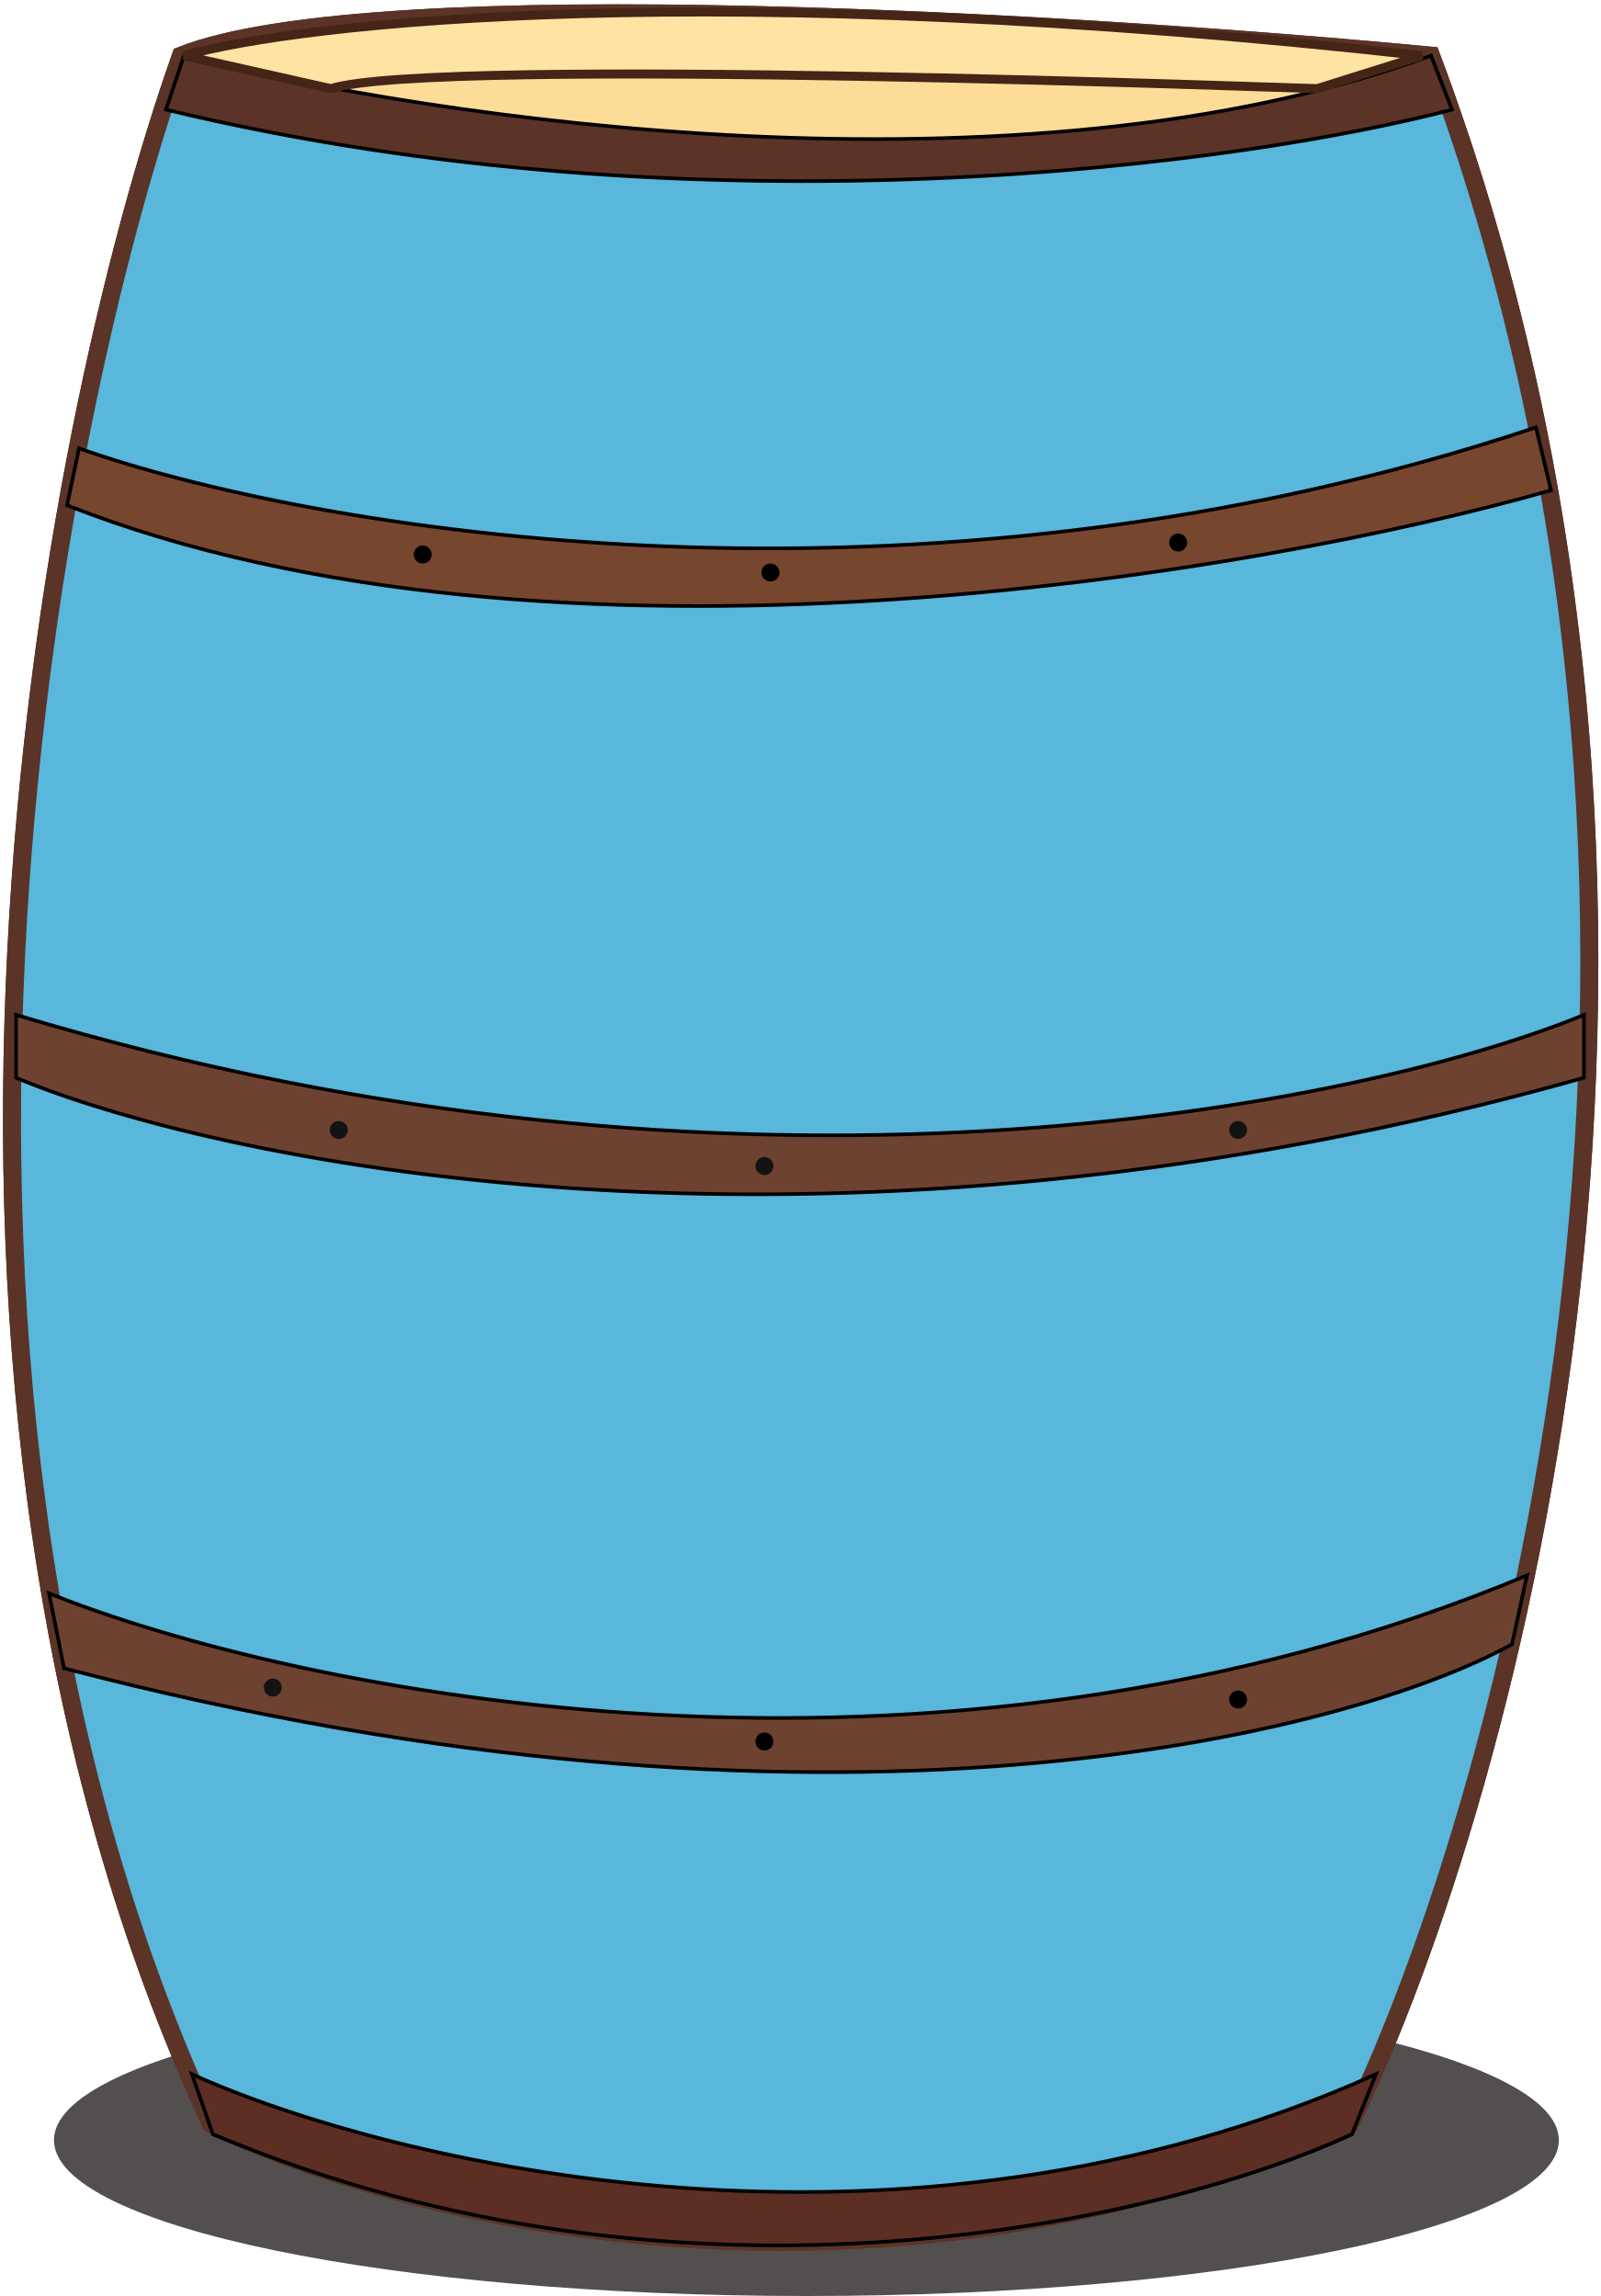
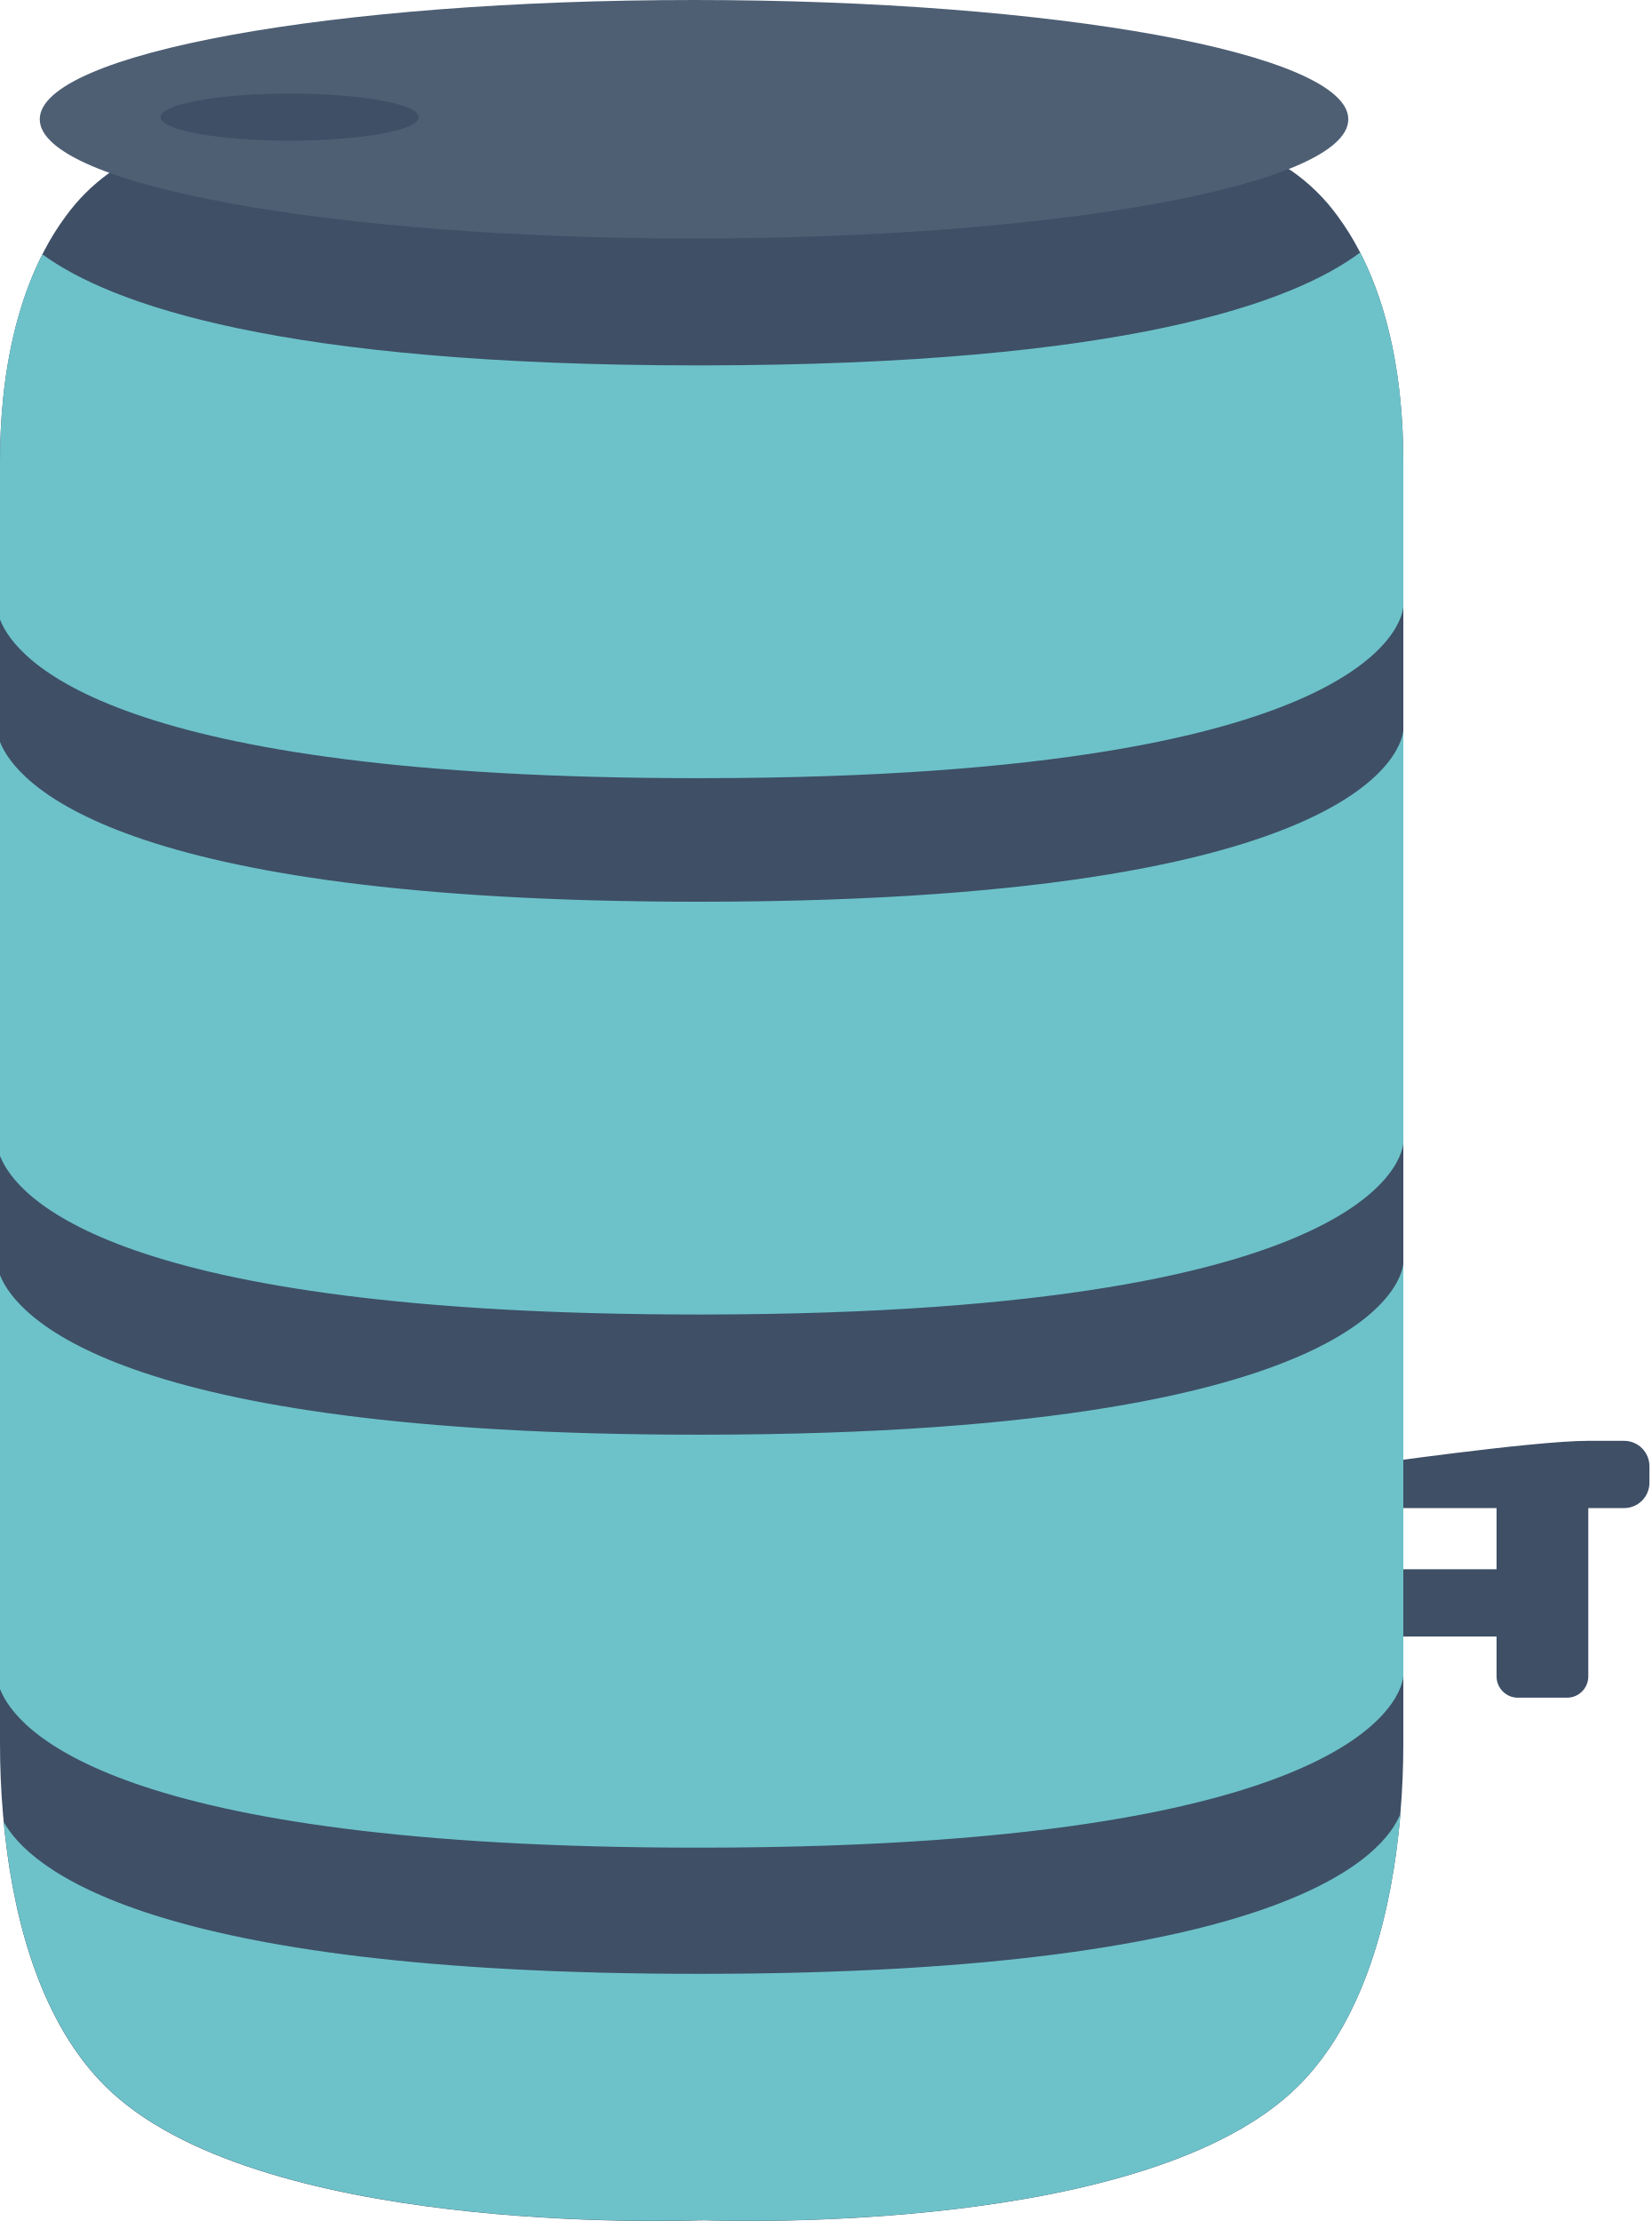
- <svg xmlns="http://www.w3.org/2000/svg" width="267" height="383" viewBox="0 0 267 383" fill="none">
-   <ellipse cx="134.5" cy="357" rx="125.5" ry="26" fill="#544F4F" />
-   <circle cx="70.5" cy="361.5" r="1.5" fill="black" />
-   <path d="M35.182 354.288C-22.418 229.888 7.849 72.455 30.182 9.288C62.582 -3.512 182.682 3.955 238.682 9.288C292.282 152.088 252.015 298.788 225.182 354.288C144.382 389.888 64.849 369.122 35.182 354.288Z" fill="#58B7DA" stroke="#5B3327" stroke-width="3" />
-   <path d="M48.682 15.788C65.515 8.955 124.882 -0.612 227.682 15.788C200.348 24.288 126.282 36.188 48.682 15.788Z" fill="#FDDC98" stroke="black" stroke-width="0.6" />
-   <path d="M256.182 71.288C152.182 106.088 50.848 88.122 13.182 74.788L11.182 84.288C91.582 115.888 209.682 95.788 258.682 81.788L256.182 71.288Z" fill="#77462F" stroke="black" stroke-width="0.6" />
-   <path d="M2.682 179.788V169.288C123.482 205.688 227.348 184.455 264.182 169.288V179.788C139.382 214.988 37.848 194.455 2.682 179.788Z" fill="#6D4231" stroke="black" stroke-width="0.6" />
-   <path d="M252.182 274.288L254.682 262.788C155.082 304.388 48.848 282.122 8.182 265.788L10.682 278.288C137.882 311.488 224.682 289.455 252.182 274.288Z" fill="#6D4231" stroke="black" stroke-width="0.6" />
-   <path d="M229.5 346C150.3 381.6 64.833 360.833 32 346L35.5 356C115.1 389.6 195.333 370 225.5 356L229.5 346Z" fill="#5D2E23" stroke="black" stroke-width="0.6" />
-   <path d="M27.682 18.288C117.282 39.888 208.015 27.288 242.182 18.288L238.682 9.288C170.282 34.488 71.515 19.788 30.682 9.288L27.682 18.288Z" fill="#5B3327" stroke="black" stroke-width="0.6" />
-   <path d="M55.182 14.788C72.682 9.288 217.682 14.788 219.682 14.788L237.182 9.288C118.782 -3.912 50.182 3.788 30.682 9.288L55.182 14.788Z" fill="#FFE3A2" stroke="#442516" stroke-width="1.5" />
-   <circle cx="127.5" cy="194.5" r="1.5" fill="#131313" />
-   <circle cx="127.5" cy="290.5" r="1.5" fill="black" />
-   <circle cx="128.5" cy="95.5" r="1.5" fill="black" />
-   <circle cx="70.5" cy="92.5" r="1.5" fill="black" />
-   <circle cx="206.5" cy="283.5" r="1.5" fill="black" />
-   <circle cx="45.5" cy="281.5" r="1.5" fill="#131313" />
-   <circle cx="206.5" cy="188.5" r="1.5" fill="#131313" />
-   <circle cx="56.5" cy="188.5" r="1.5" fill="#131313" />
-   <circle cx="196.5" cy="90.5" r="1.5" fill="black" />
-   <circle cx="70.5" cy="361.5" r="1.5" fill="black" />
-   <path d="M35.182 354.288C-22.418 229.888 7.849 72.455 30.182 9.288C62.582 -3.512 182.682 3.955 238.682 9.288C292.282 152.088 252.015 298.788 225.182 354.288C144.382 389.888 64.849 369.122 35.182 354.288Z" fill="#58B7DA" stroke="#5B3327" stroke-width="3" />
-   <path d="M48.682 15.788C65.515 8.955 124.882 -0.612 227.682 15.788C200.348 24.288 126.282 36.188 48.682 15.788Z" fill="#FDDC98" stroke="black" stroke-width="0.6" />
-   <path d="M256.182 71.288C152.182 106.088 50.848 88.122 13.182 74.788L11.182 84.288C91.582 115.888 209.682 95.788 258.682 81.788L256.182 71.288Z" fill="#77462F" stroke="black" stroke-width="0.6" />
-   <path d="M2.682 179.788V169.288C123.482 205.688 227.348 184.455 264.182 169.288V179.788C139.382 214.988 37.848 194.455 2.682 179.788Z" fill="#6D4231" stroke="black" stroke-width="0.6" />
-   <path d="M252.182 274.288L254.682 262.788C155.082 304.388 48.848 282.122 8.182 265.788L10.682 278.288C137.882 311.488 224.682 289.455 252.182 274.288Z" fill="#6D4231" stroke="black" stroke-width="0.6" />
-   <path d="M229.5 346C150.3 381.6 64.833 360.833 32 346L35.5 356C115.1 389.6 195.333 370 225.5 356L229.5 346Z" fill="#5D2E23" stroke="black" stroke-width="0.6" />
-   <path d="M27.682 18.288C117.282 39.888 208.015 27.288 242.182 18.288L238.682 9.288C170.282 34.488 71.515 19.788 30.682 9.288L27.682 18.288Z" fill="#5B3327" stroke="black" stroke-width="0.6" />
-   <path d="M55.182 14.788C72.682 9.288 217.682 14.788 219.682 14.788L237.182 9.288C118.782 -3.912 50.182 3.788 30.682 9.288L55.182 14.788Z" fill="#FFE3A2" stroke="#442516" stroke-width="1.5" />
-   <circle cx="127.5" cy="194.5" r="1.5" fill="#131313" />
-   <circle cx="127.5" cy="290.5" r="1.5" fill="black" />
-   <circle cx="128.5" cy="95.5" r="1.5" fill="black" />
-   <circle cx="70.5" cy="92.5" r="1.5" fill="black" />
-   <circle cx="206.5" cy="283.5" r="1.5" fill="black" />
-   <circle cx="45.5" cy="281.5" r="1.5" fill="#131313" />
-   <circle cx="206.5" cy="188.5" r="1.5" fill="#131313" />
-   <circle cx="56.5" cy="188.5" r="1.5" fill="#131313" />
-   <circle cx="196.5" cy="90.5" r="1.5" fill="black" />
+ <svg xmlns="http://www.w3.org/2000/svg" width="238" height="320" viewBox="0 0 238 320" fill="none">
+   <path d="M196.426 211.116C196.426 211.116 220.968 207.591 228.899 207.591H234.054C235.024 207.591 235.954 207.977 236.64 208.662C237.326 209.348 237.711 210.278 237.711 211.248V213.628C237.711 214.598 237.326 215.528 236.64 216.214C235.954 216.9 235.024 217.285 234.054 217.285H196.426C195.456 217.285 194.526 216.9 193.84 216.214C193.154 215.528 192.769 214.598 192.769 213.628" fill="#3E4F66" />
+   <path d="M192.769 226.097V235.791H220.968V226.097H192.769Z" fill="#3E4F66" />
+   <path d="M225.832 211.997H218.747C217.054 211.997 215.681 213.37 215.681 215.064V241.536C215.681 243.23 217.054 244.603 218.747 244.603H225.832C227.526 244.603 228.899 243.23 228.899 241.536V215.064C228.899 213.37 227.526 211.997 225.832 211.997Z" fill="#3E4F66" />
+   <path d="M202.242 66.506V251.15C202.242 254.367 202.118 257.812 201.81 261.364C201.81 261.408 201.81 261.452 201.81 261.496C201.731 262.474 201.634 263.461 201.519 264.448C200.056 277.561 196.073 291.581 187.155 300.499C165.865 321.781 106.082 320.071 101.226 319.886H100.909V22.031H178.898C181.346 22.158 183.711 22.963 185.727 24.357C185.895 24.454 186.054 24.56 186.221 24.674C188.768 26.46 190.996 28.662 192.813 31.187C193.94 32.716 194.948 34.331 195.826 36.016L196.003 36.351C198.743 41.638 200.902 48.626 201.792 57.421C202.083 60.276 202.242 63.29 202.242 66.506Z" fill="#3E4F66" />
+   <path d="M101.341 22.04V319.895H101.174C97.561 320.027 36.633 322.028 15.095 300.508C6.177 291.59 2.194 277.596 0.731 264.457C0.652 263.814 0.59 263.161 0.529 262.518C0.529 262.183 0.467 261.84 0.441 261.505C0.123 257.909 0 254.455 0 251.159V66.515C0 63.299 0.159 60.285 0.441 57.465C1.322 48.811 3.419 41.938 6.107 36.65C6.204 36.448 6.301 36.254 6.407 36.06C7.285 34.375 8.293 32.76 9.42 31.231C11.165 28.808 13.29 26.684 15.712 24.939L16.012 24.718C18.145 23.145 20.689 22.226 23.335 22.075H101.324L101.341 22.04Z" fill="#3E4F66" />
+   <path d="M100.02 34.368C152.096 34.368 194.312 26.674 194.312 17.184C194.312 7.694 152.096 0 100.02 0C47.944 0 5.729 7.694 5.729 17.184C5.729 26.674 47.944 34.368 100.02 34.368Z" fill="#4E5F74" />
+   <path d="M202.242 105.14V164.614C202.242 164.614 202.242 189.288 101.341 189.394H100.663C16.065 189.394 2.256 172.351 0 166.535V106.902C2.247 112.568 16.056 129.92 100.663 129.92H101.341C202.242 129.805 202.242 105.14 202.242 105.14Z" fill="#6DC2C9" />
+   <path d="M202.242 181.956V241.43C202.242 241.43 202.242 266.105 101.341 266.21H100.663C16.065 266.21 2.256 249.167 0 243.342V183.719C2.247 189.385 16.056 206.71 100.663 206.71H101.341C202.242 206.622 202.242 181.956 202.242 181.956Z" fill="#6DC2C9" />
+   <path d="M202.242 66.506V87.339C202.242 87.339 202.242 112.013 101.341 112.119H100.663C16.065 112.119 2.256 95.076 0 89.26V66.506C0 63.29 0.159 60.276 0.441 57.456C1.322 48.803 3.419 41.929 6.107 36.642C15.862 43.771 40.158 52.645 100.663 52.645H101.341C162.366 52.574 186.477 43.524 196.012 36.386C198.752 41.673 200.911 48.661 201.801 57.456C202.083 60.276 202.242 63.29 202.242 66.506Z" fill="#6DC2C9" />
+   <path d="M201.811 261.346C201.811 261.39 201.811 261.434 201.811 261.478C201.732 262.457 201.635 263.444 201.52 264.43C200.057 277.543 196.074 291.564 187.156 300.482C165.865 321.763 106.083 320.054 101.227 319.869H101.183C97.57 320.001 36.642 322.001 15.105 300.482C6.187 291.564 2.204 277.57 0.741 264.43C0.661 263.787 0.6 263.135 0.538 262.492C4.125 269.013 21.035 284.39 100.672 284.39H101.351C185.887 284.311 199.59 266.977 201.811 261.346Z" fill="#6DC2C9" />
+   <path d="M41.752 20.268C52.031 20.268 60.364 18.749 60.364 16.876C60.364 15.002 52.031 13.483 41.752 13.483C31.473 13.483 23.141 15.002 23.141 16.876C23.141 18.749 31.473 20.268 41.752 20.268Z" fill="#3E4F66" />
</svg>
